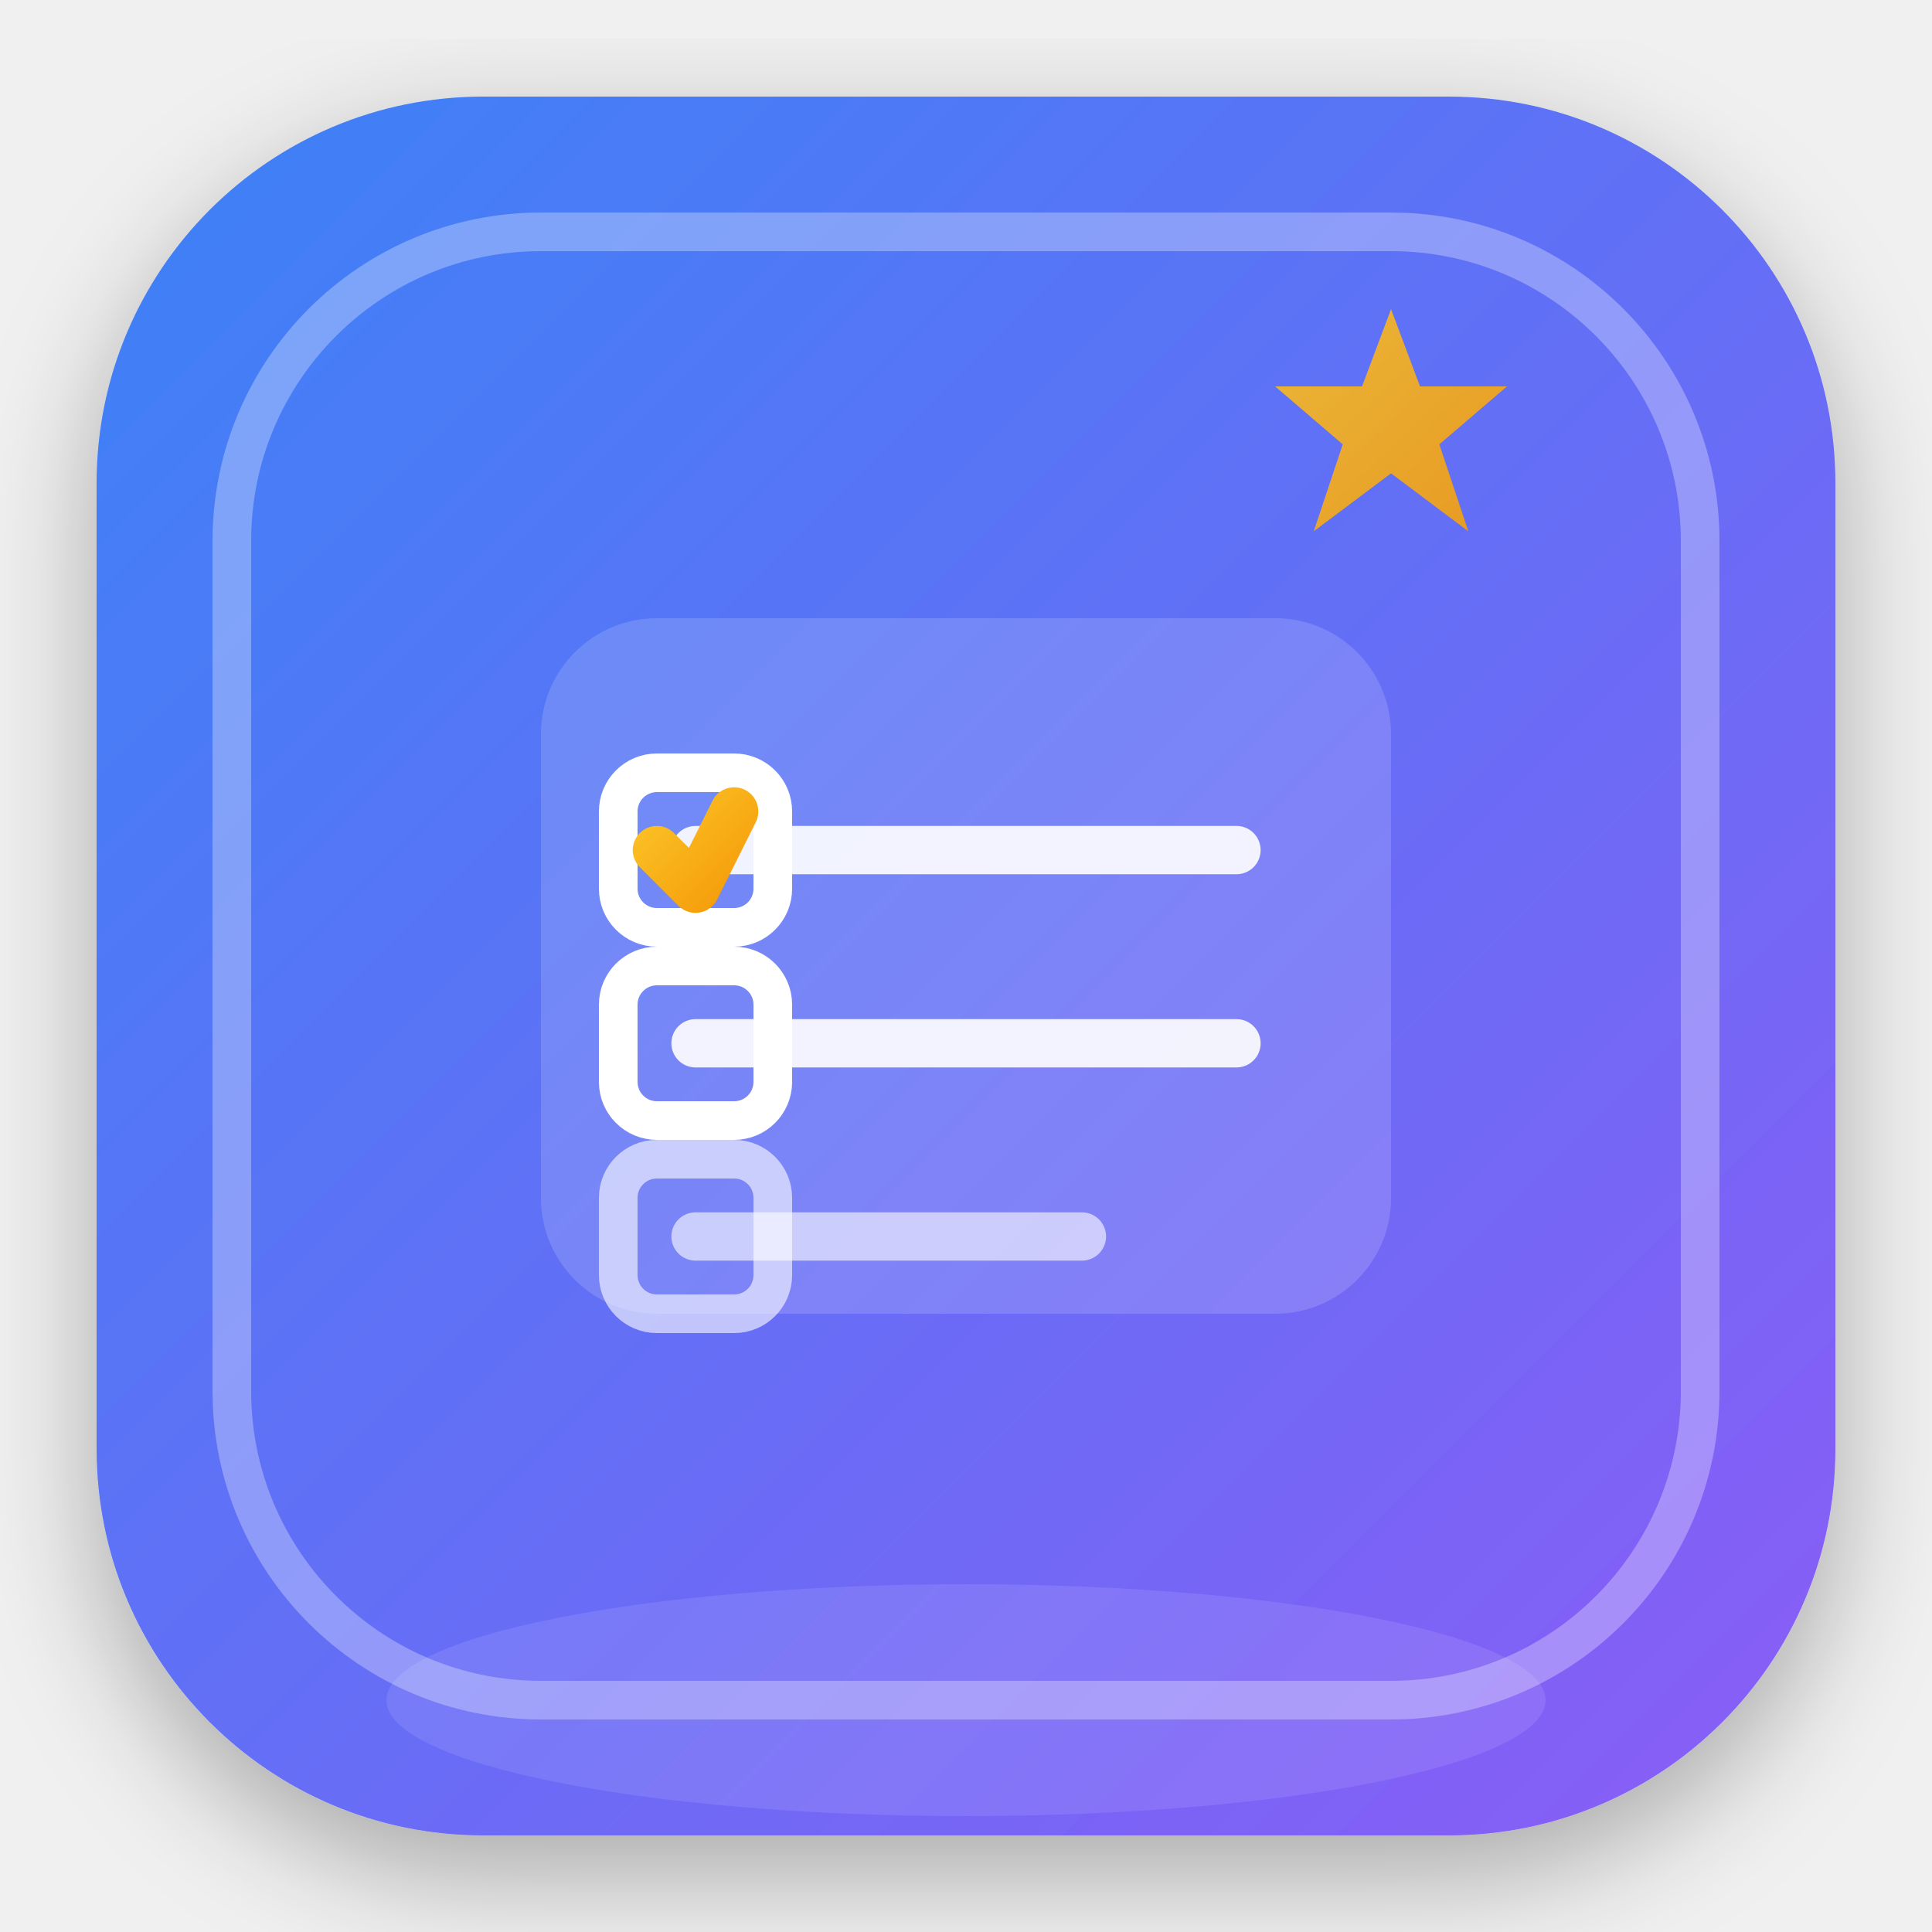
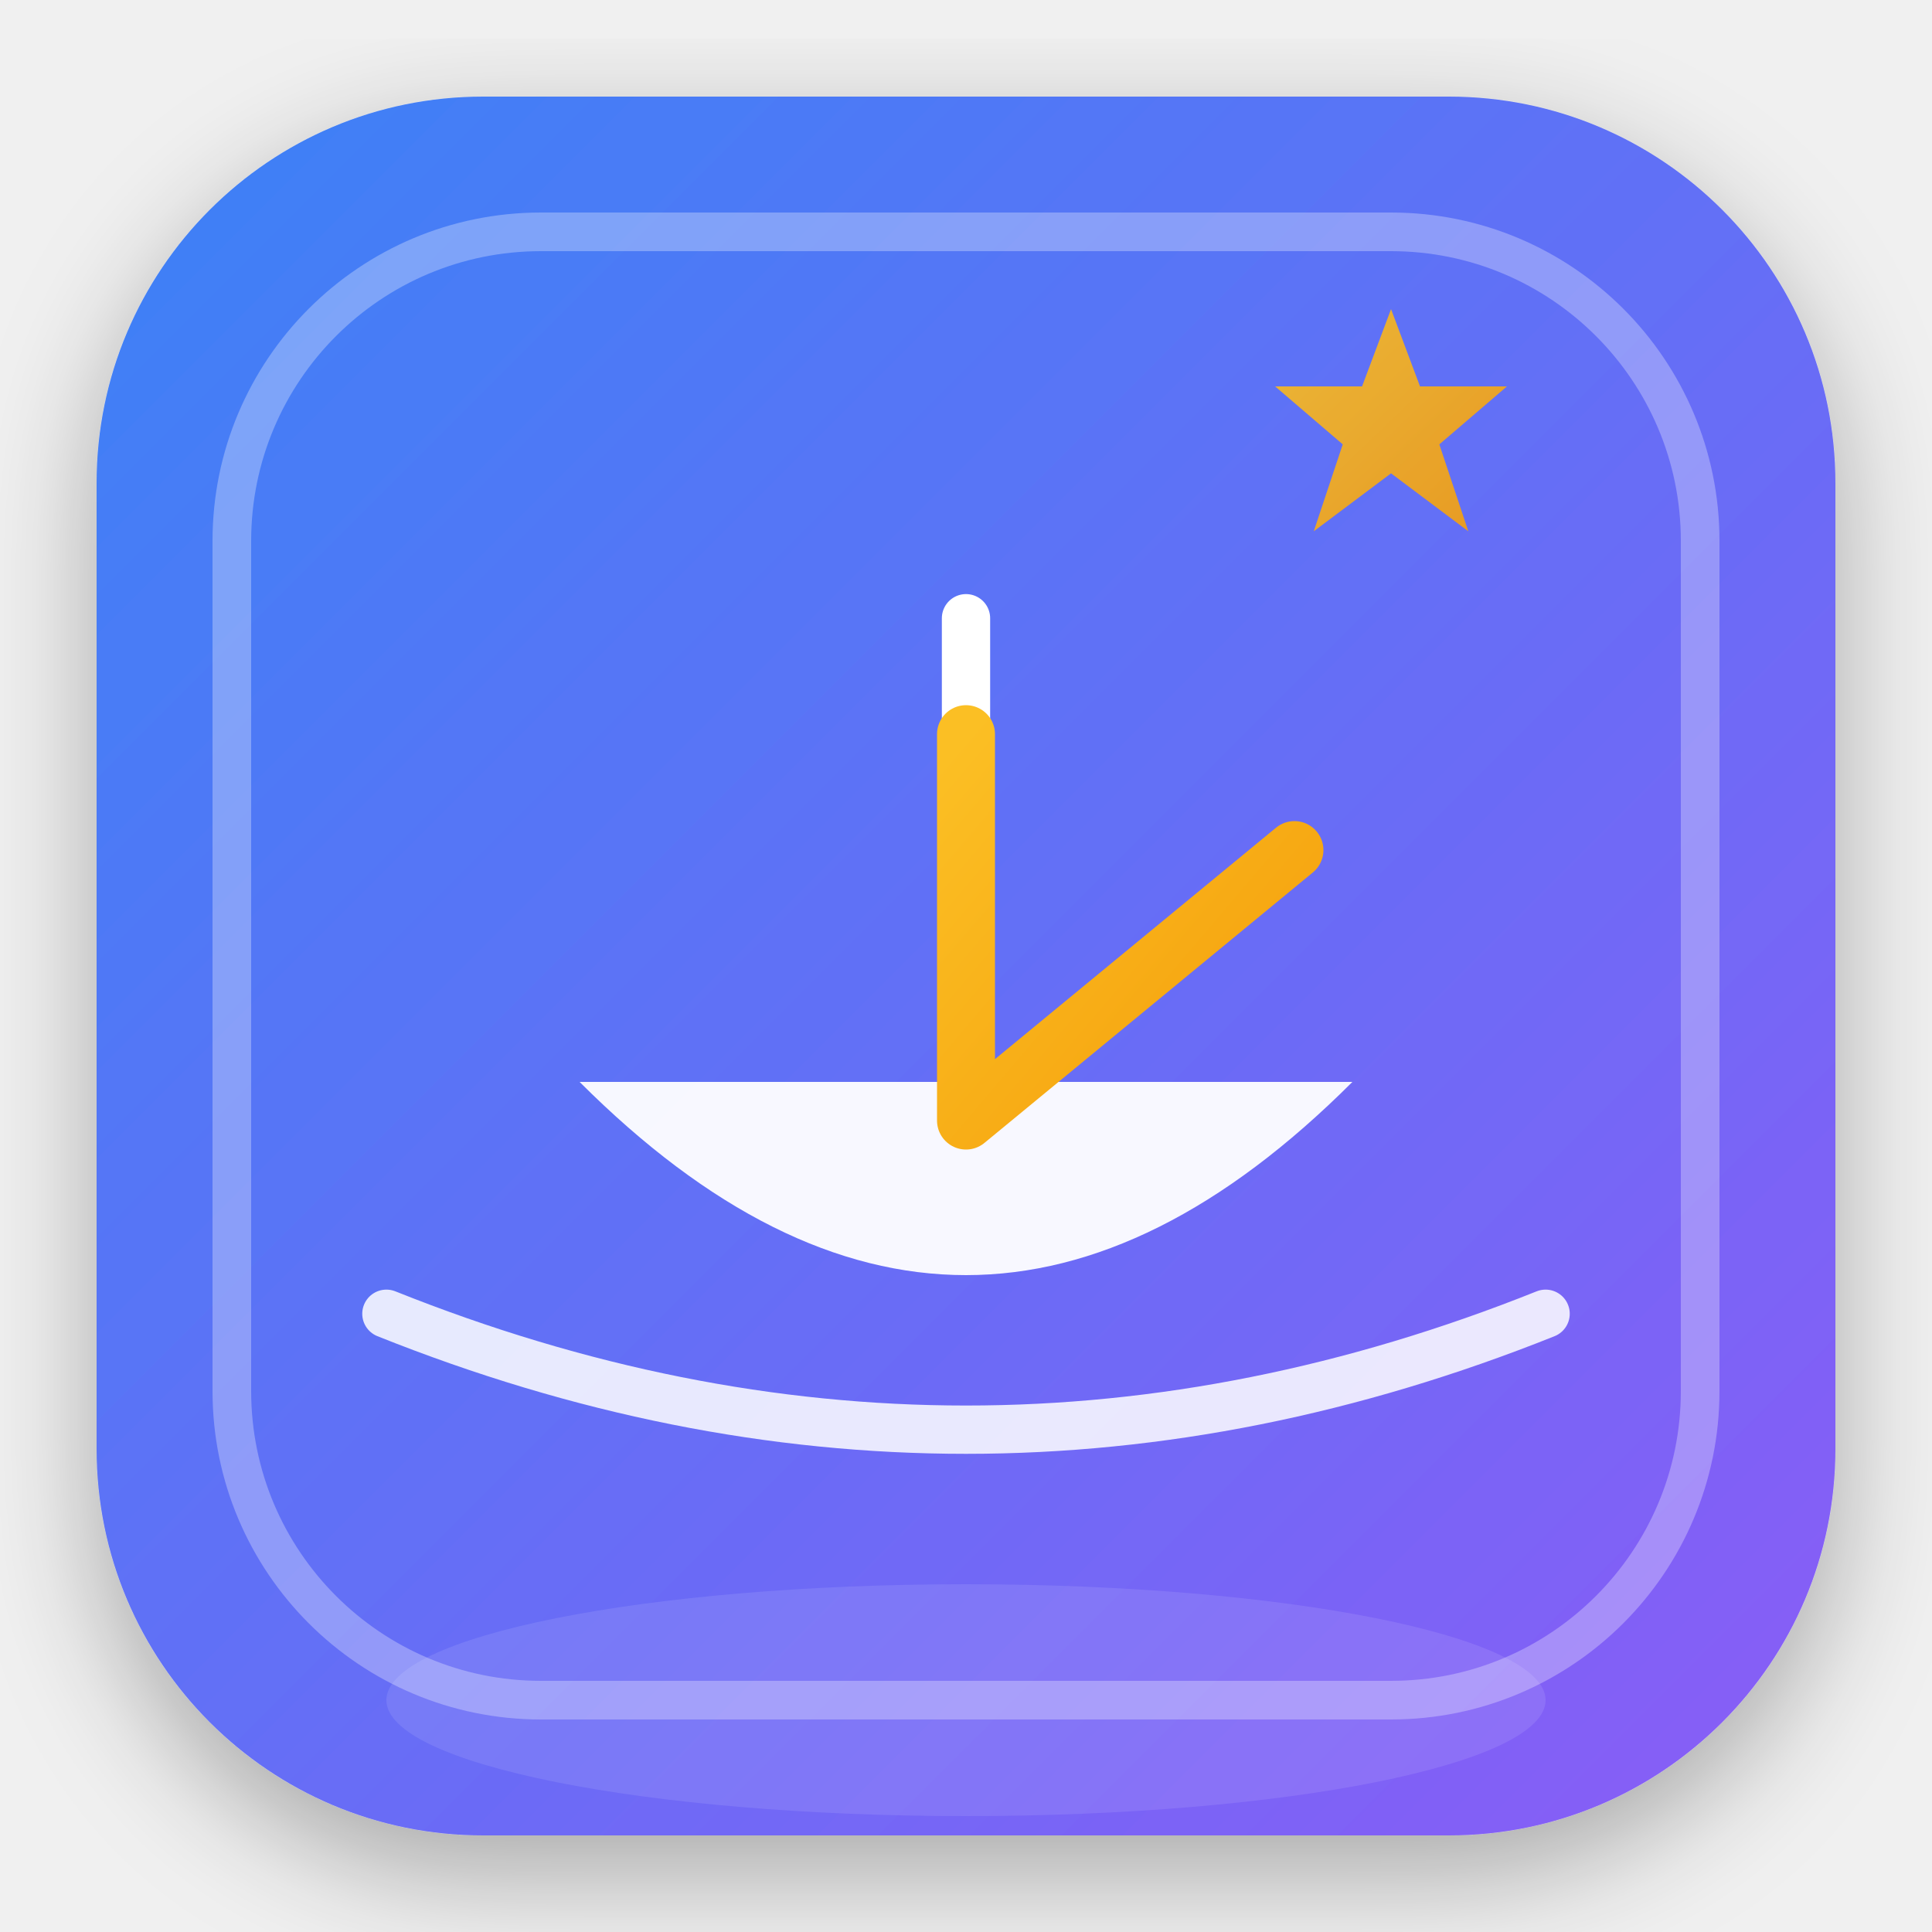
<svg xmlns="http://www.w3.org/2000/svg" viewBox="0 0 100 100">
  <defs>
    <linearGradient id="mainGradient" x1="0%" y1="0%" x2="100%" y2="100%">
      <stop offset="0%" style="stop-color:#3B82F6;stop-opacity:1" />
      <stop offset="100%" style="stop-color:#8B5CF6;stop-opacity:1" />
    </linearGradient>
    <linearGradient id="accentGradient" x1="0%" y1="0%" x2="100%" y2="100%">
      <stop offset="0%" style="stop-color:#FBBF24;stop-opacity:1" />
      <stop offset="100%" style="stop-color:#F59E0B;stop-opacity:1" />
    </linearGradient>
    <filter id="shadow" x="-20%" y="-20%" width="140%" height="140%">
      <feDropShadow dx="0" dy="2" stdDeviation="3" flood-opacity="0.3" />
    </filter>
  </defs>
  <rect x="5" y="5" width="90" height="90" rx="20" fill="url(#mainGradient)" filter="url(#shadow)" />
  <rect x="12" y="12" width="76" height="76" rx="16" fill="none" stroke="rgba(255,255,255,0.3)" stroke-width="2" />
-   <g transform="translate(50, 50)">
-     <rect x="-22" y="-18" width="44" height="36" rx="6" fill="rgba(255,255,255,0.15)" />
-     <line x1="-14" y1="-6" x2="14" y2="-6" stroke="white" stroke-width="2.5" stroke-linecap="round" opacity="0.9" />
-     <line x1="-14" y1="4" x2="14" y2="4" stroke="white" stroke-width="2.5" stroke-linecap="round" opacity="0.9" />
-     <line x1="-14" y1="14" x2="6" y2="14" stroke="white" stroke-width="2.5" stroke-linecap="round" opacity="0.6" />
-     <rect x="-18" y="-10" width="8" height="8" rx="2" fill="none" stroke="white" stroke-width="2" />
-     <rect x="-18" y="0" width="8" height="8" rx="2" fill="none" stroke="white" stroke-width="2" />
-     <rect x="-18" y="10" width="8" height="8" rx="2" fill="none" stroke="white" stroke-width="2" opacity="0.6" />
-     <path d="M -16 -6 L -14 -4 L -12 -8" fill="none" stroke="url(#accentGradient)" stroke-width="2.5" stroke-linecap="round" stroke-linejoin="round" />
+   <g transform="translate(50, 52)">
+     <path d="M-30 16 Q0 28 30 16" fill="none" stroke="rgba(255,255,255,0.85)" stroke-width="2.5" stroke-linecap="round" />
+     <path d="M-20 4 Q0 24 20 4 Z" fill="rgba(255,255,255,0.95)" />
+     <line x1="0" y1="-20" x2="0" y2="4" stroke="white" stroke-width="2.5" stroke-linecap="round" />
+     <path d="M0 -14 L0 6 L17 -8" fill="none" stroke="url(#accentGradient)" stroke-width="3" stroke-linecap="round" stroke-linejoin="round" />
  </g>
  <g transform="translate(72, 22)">
    <path d="M 0 -6 L 1.5 -2 L 6 -2 L 2.5 1 L 4 5.5 L 0 2.5 L -4 5.5 L -2.5 1 L -6 -2 L -1.5 -2 Z" fill="url(#accentGradient)" opacity="0.9" />
  </g>
  <ellipse cx="50" cy="88" rx="30" ry="6" fill="rgba(255,255,255,0.1)" />
</svg>
